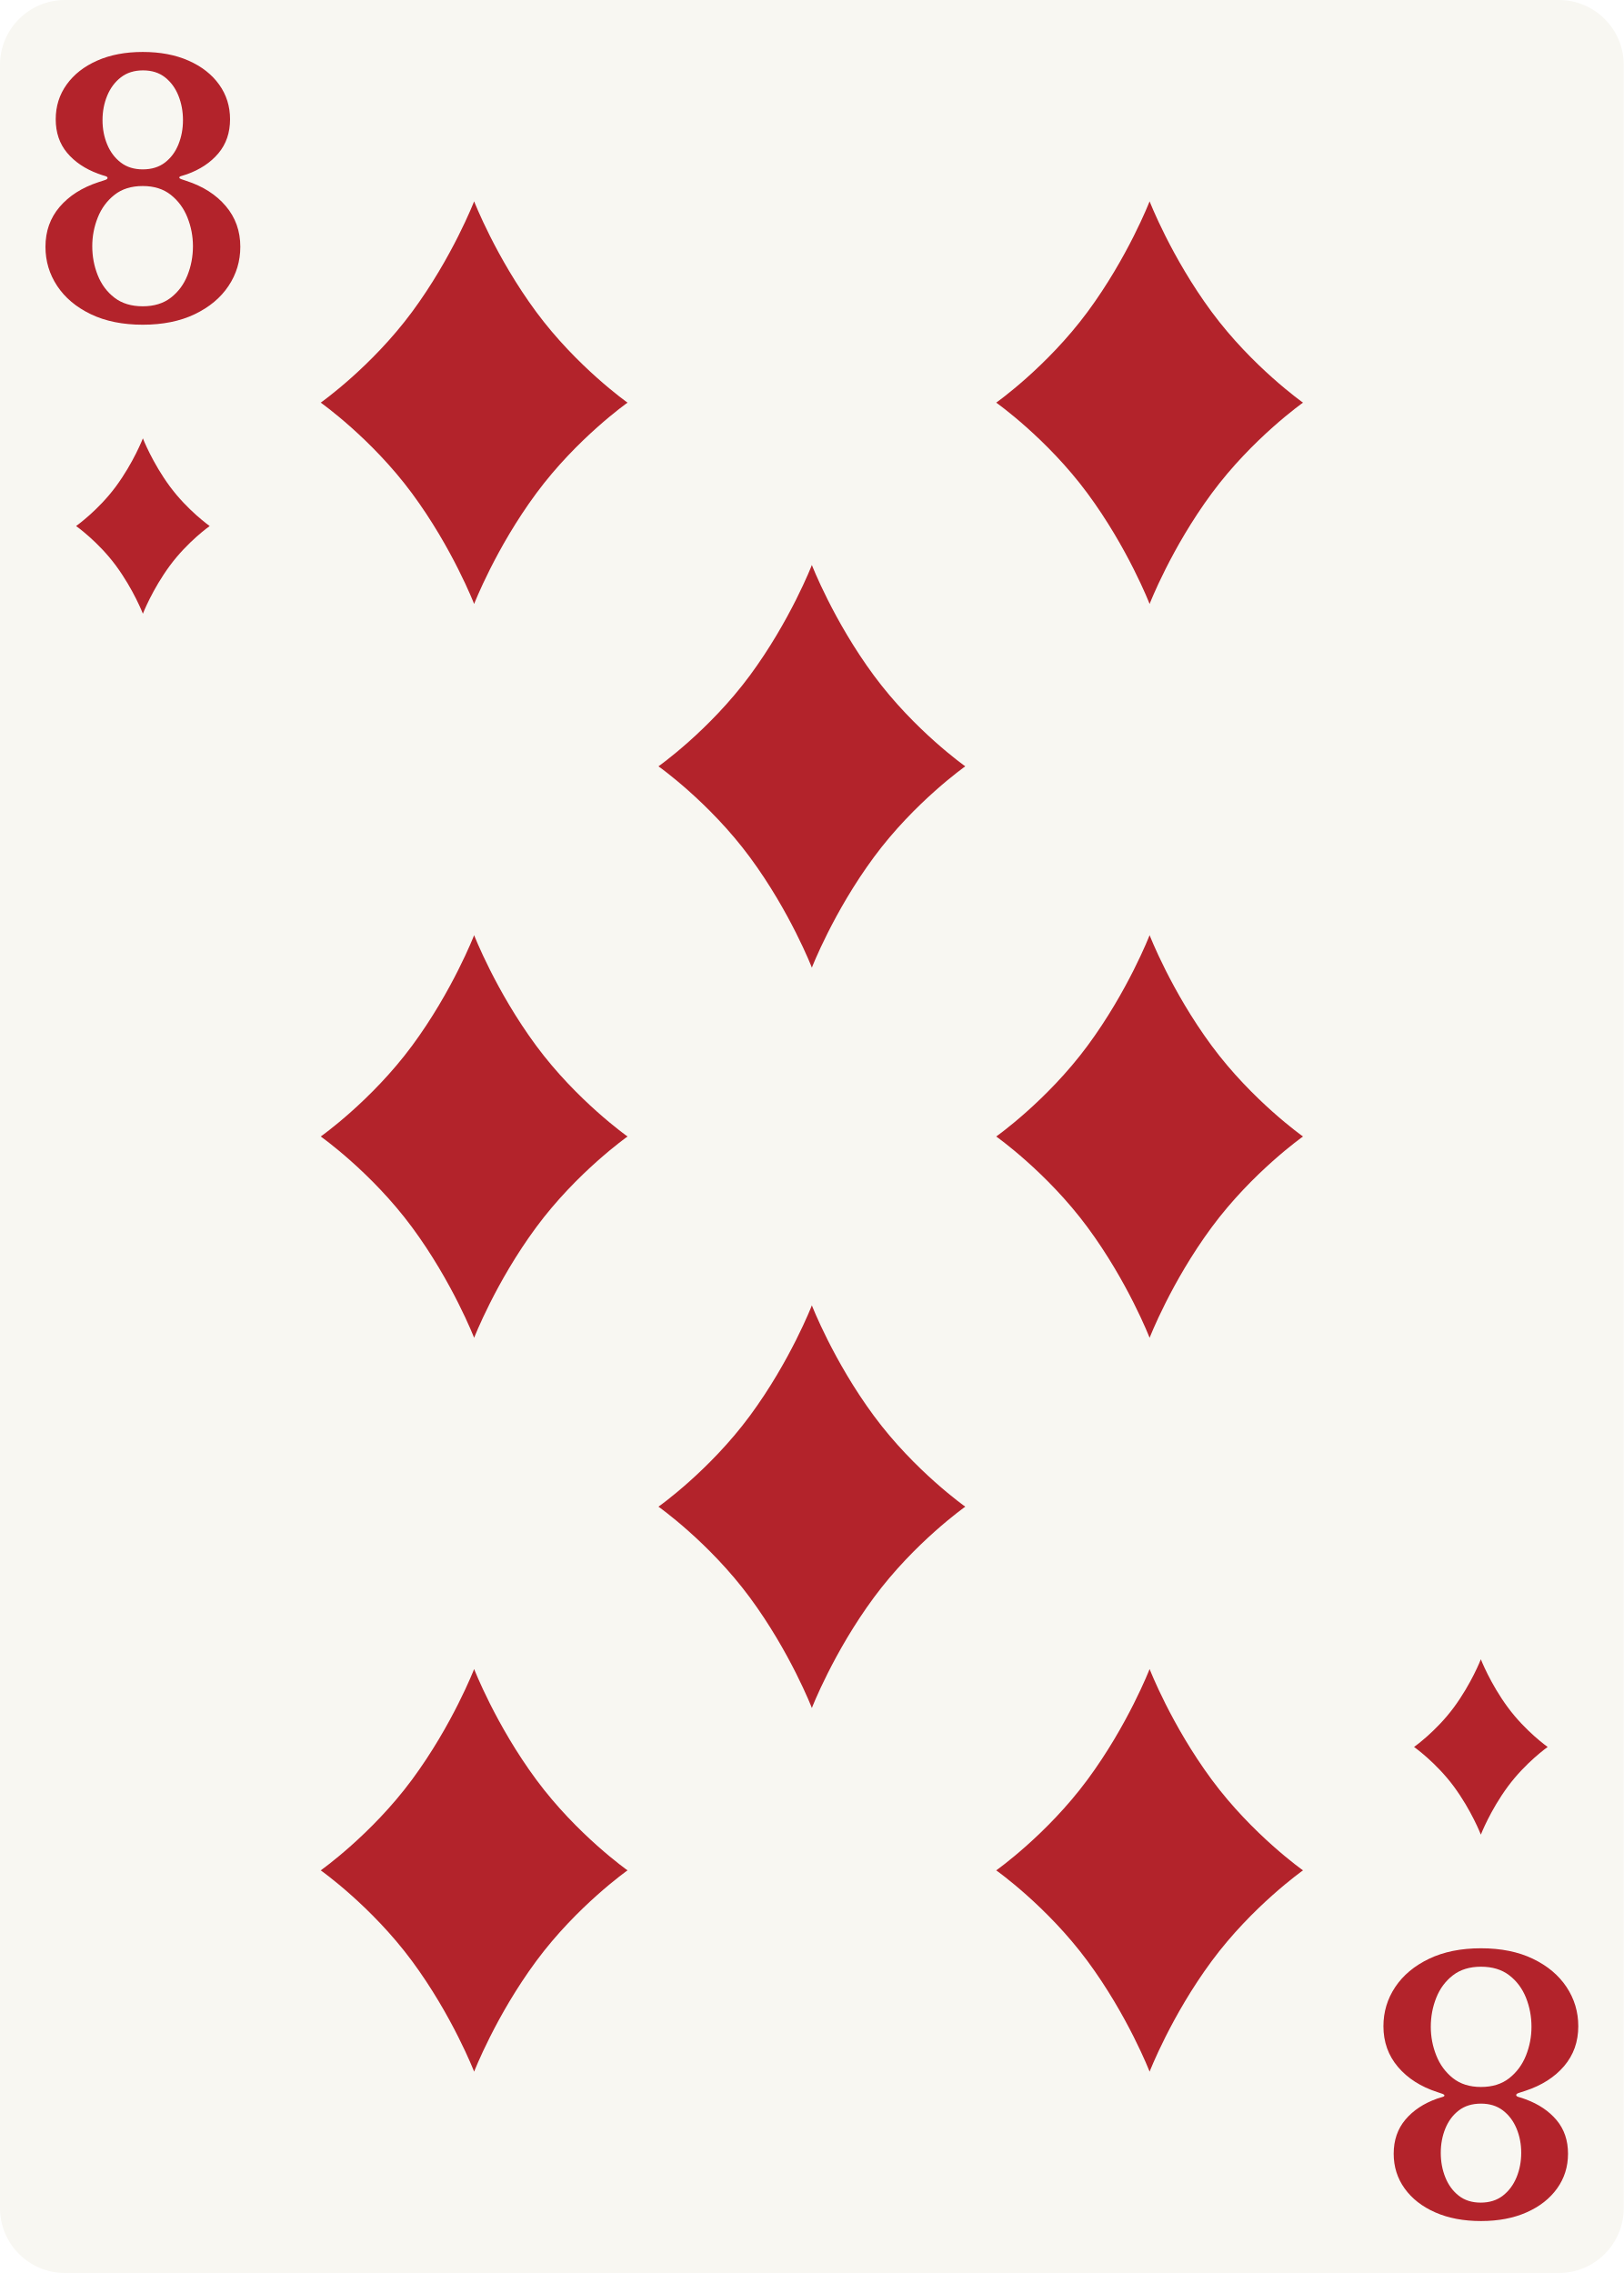
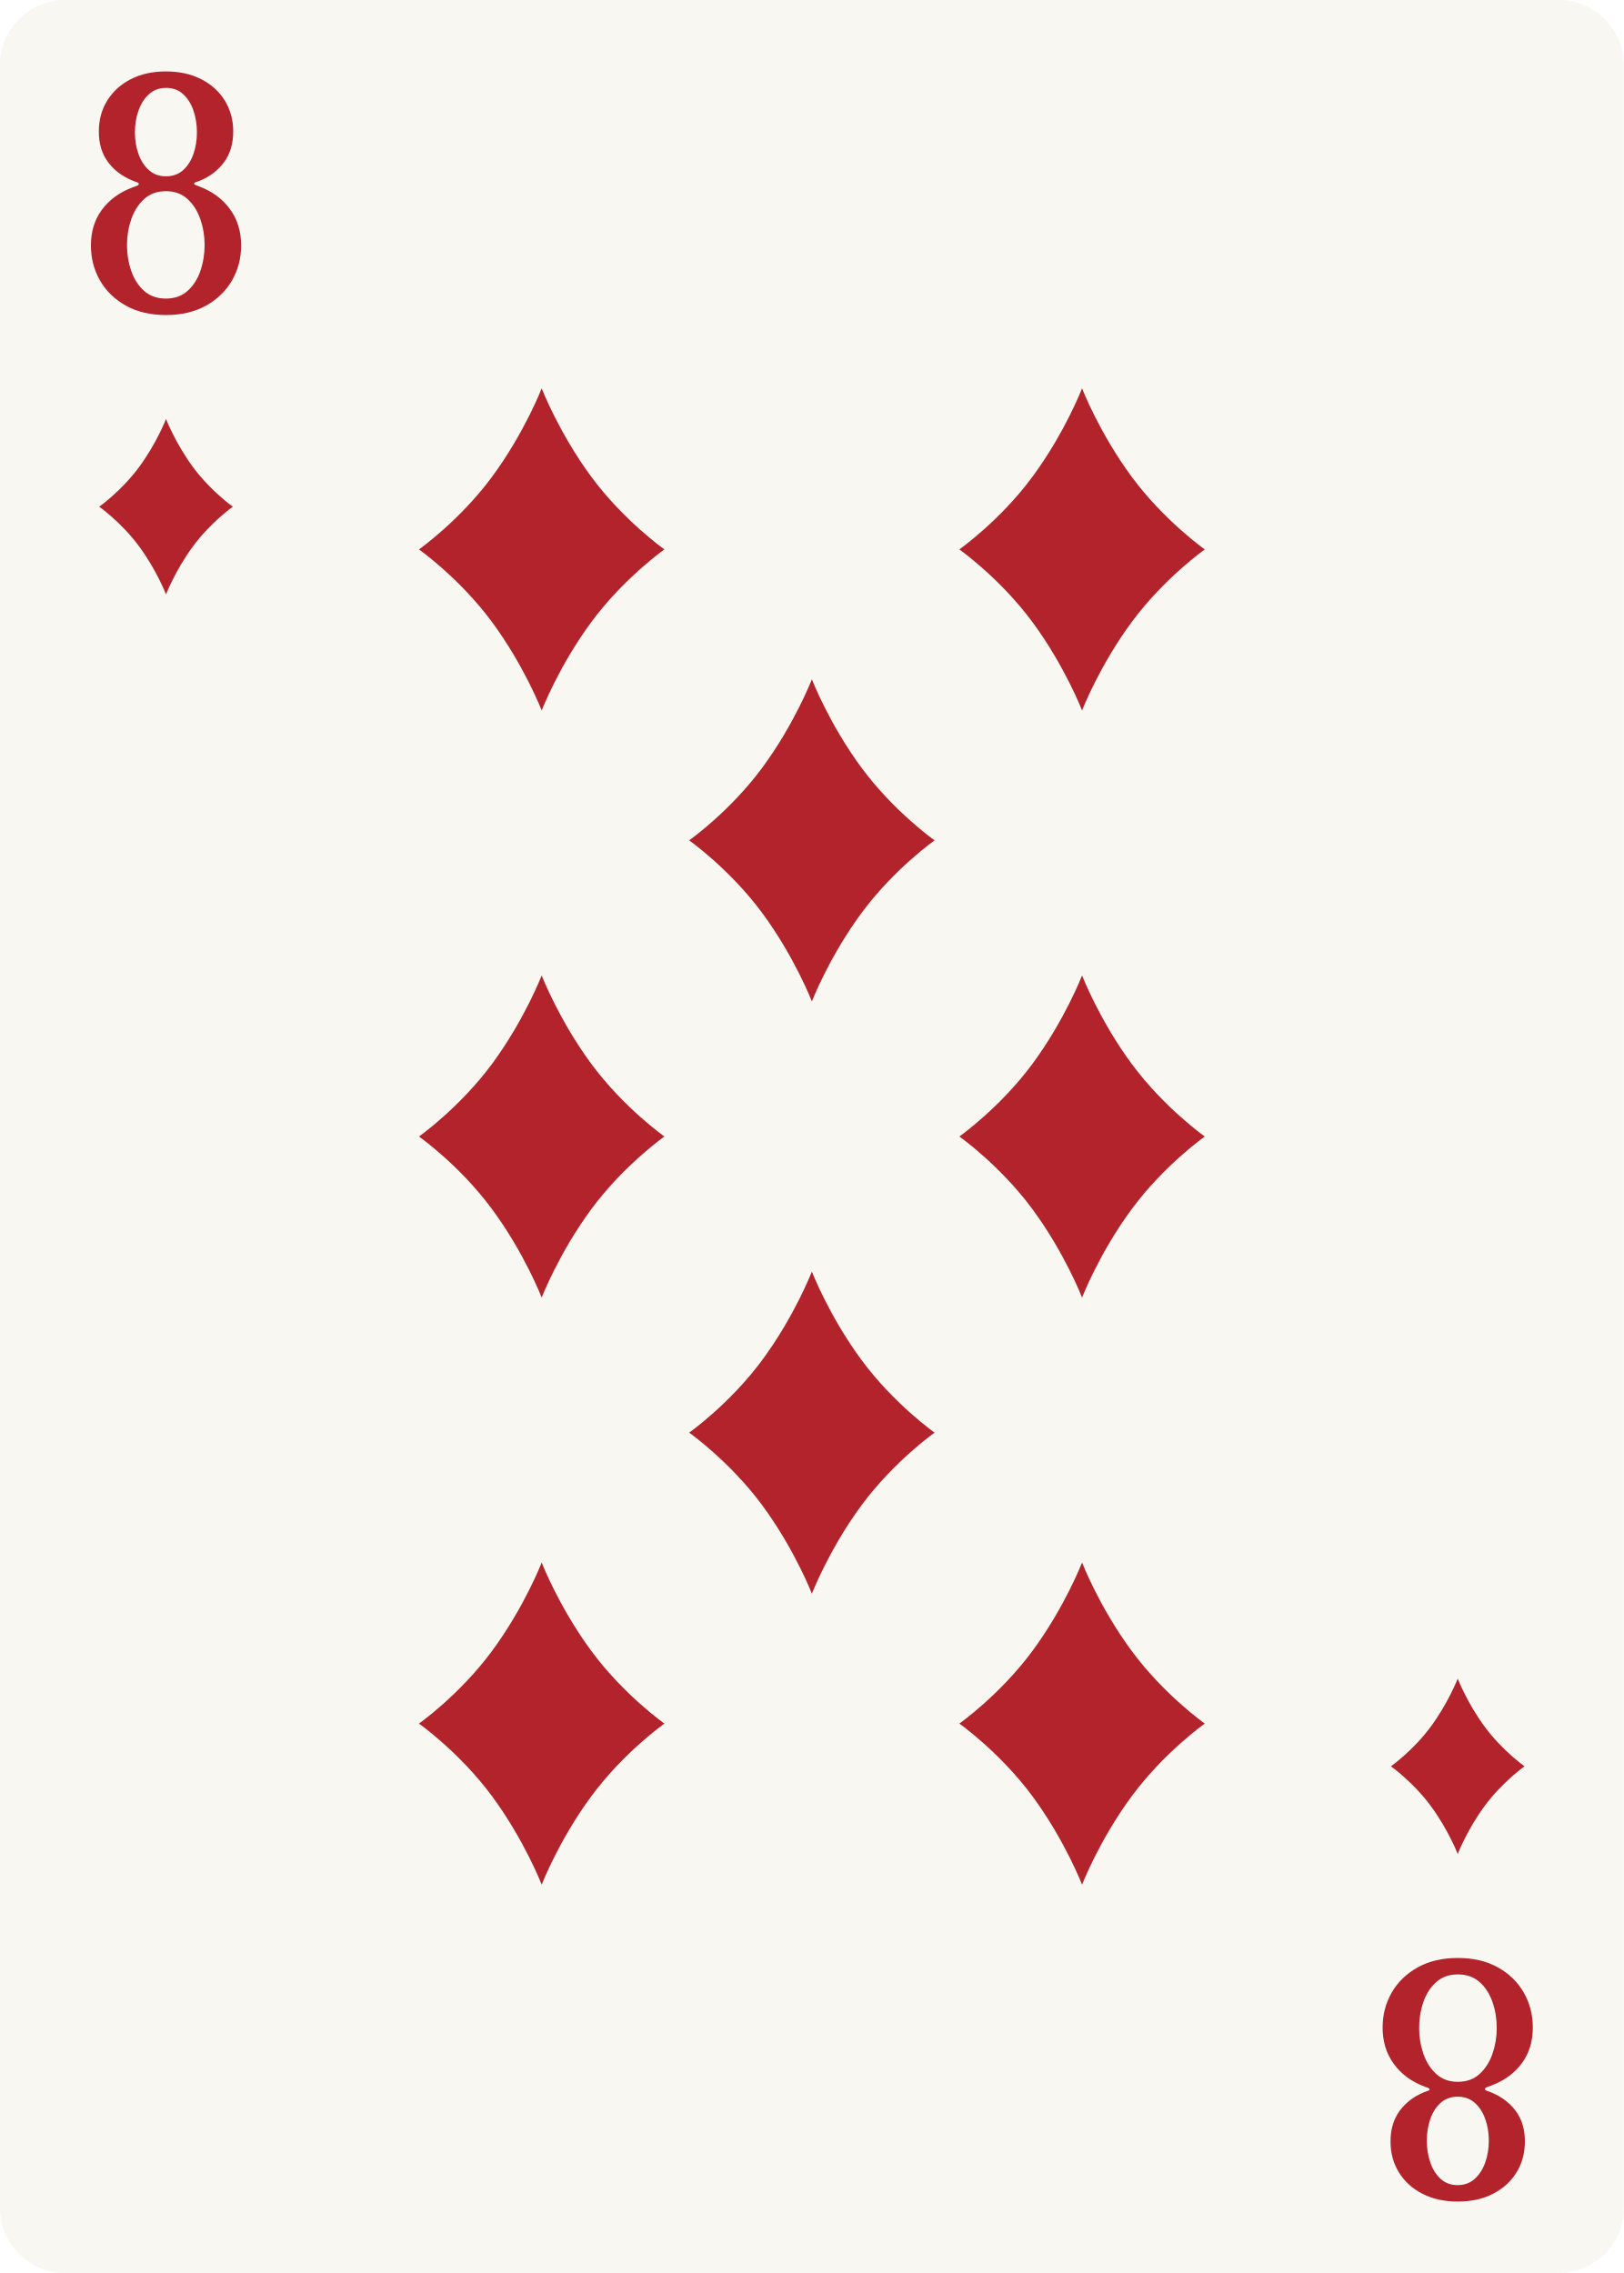
<svg xmlns="http://www.w3.org/2000/svg" width="250" height="350" viewBox="0 0 250 350">
  <rect width="250" height="350" rx="10" fill="#f8f7f2" />
  <g fill="#b3232b">
-     <g>
-       <svg x="44.0" y="31.0" width="58" height="62" viewBox="-8 -10.5 16 21">
-         <path d="M 3.243,-4.725 C 1.126,-7.589 0,-10.5 0,-10.5 c 0,0 -1.126,2.911 -3.243,5.775 C -5.361,-1.862 -8,0 -8,0 -8,0 -5.361,1.861 -3.243,4.726 -1.126,7.589 0,10.5 0,10.5 0,10.5 1.126,7.589 3.243,4.726 5.361,1.861 8,0 8,0 8,0 5.361,-1.862 3.243,-4.725 z" />
-       </svg>
+     <g transform="translate(125 175) scale(.8) translate(-125 -175)">
+       <g>
+         <svg x="44.0" y="31.0" width="58" height="62" viewBox="-8 -10.5 16 21">
+           <path d="M 3.243,-4.725 C 1.126,-7.589 0,-10.5 0,-10.5 c 0,0 -1.126,2.911 -3.243,5.775 C -5.361,-1.862 -8,0 -8,0 -8,0 -5.361,1.861 -3.243,4.726 -1.126,7.589 0,10.5 0,10.5 0,10.5 1.126,7.589 3.243,4.726 5.361,1.861 8,0 8,0 8,0 5.361,-1.862 3.243,-4.725 z" />
+         </svg>
+       </g>
+       <g>
+         <svg x="44.0" y="144.0" width="58" height="62" viewBox="-8 -10.5 16 21">
+           <path d="M 3.243,-4.725 C 1.126,-7.589 0,-10.5 0,-10.5 c 0,0 -1.126,2.911 -3.243,5.775 C -5.361,-1.862 -8,0 -8,0 -8,0 -5.361,1.861 -3.243,4.726 -1.126,7.589 0,10.5 0,10.5 0,10.5 1.126,7.589 3.243,4.726 5.361,1.861 8,0 8,0 8,0 5.361,-1.862 3.243,-4.725 z" />
+         </svg>
+       </g>
+       <g transform="rotate(180 73 288)">
+         <svg x="44.0" y="257.0" width="58" height="62" viewBox="-8 -10.5 16 21">
+           <path d="M 3.243,-4.725 C 1.126,-7.589 0,-10.5 0,-10.5 c 0,0 -1.126,2.911 -3.243,5.775 C -5.361,-1.862 -8,0 -8,0 -8,0 -5.361,1.861 -3.243,4.726 -1.126,7.589 0,10.5 0,10.5 0,10.5 1.126,7.589 3.243,4.726 5.361,1.861 8,0 8,0 8,0 5.361,-1.862 3.243,-4.725 z" />
+         </svg>
+       </g>
+       <g>
+         <svg x="148.0" y="31.0" width="58" height="62" viewBox="-8 -10.5 16 21">
+           <path d="M 3.243,-4.725 C 1.126,-7.589 0,-10.5 0,-10.5 c 0,0 -1.126,2.911 -3.243,5.775 C -5.361,-1.862 -8,0 -8,0 -8,0 -5.361,1.861 -3.243,4.726 -1.126,7.589 0,10.5 0,10.5 0,10.5 1.126,7.589 3.243,4.726 5.361,1.861 8,0 8,0 8,0 5.361,-1.862 3.243,-4.725 z" />
+         </svg>
+       </g>
+       <g>
+         <svg x="148.0" y="144.0" width="58" height="62" viewBox="-8 -10.5 16 21">
+           <path d="M 3.243,-4.725 C 1.126,-7.589 0,-10.5 0,-10.5 c 0,0 -1.126,2.911 -3.243,5.775 C -5.361,-1.862 -8,0 -8,0 -8,0 -5.361,1.861 -3.243,4.726 -1.126,7.589 0,10.5 0,10.5 0,10.5 1.126,7.589 3.243,4.726 5.361,1.861 8,0 8,0 8,0 5.361,-1.862 3.243,-4.725 z" />
+         </svg>
+       </g>
+       <g transform="rotate(180 177 288)">
+         <svg x="148.0" y="257.0" width="58" height="62" viewBox="-8 -10.5 16 21">
+           <path d="M 3.243,-4.725 C 1.126,-7.589 0,-10.5 0,-10.5 c 0,0 -1.126,2.911 -3.243,5.775 C -5.361,-1.862 -8,0 -8,0 -8,0 -5.361,1.861 -3.243,4.726 -1.126,7.589 0,10.5 0,10.5 0,10.5 1.126,7.589 3.243,4.726 5.361,1.861 8,0 8,0 8,0 5.361,-1.862 3.243,-4.725 z" />
+         </svg>
+       </g>
+       <g>
+         <svg x="96.0" y="87.0" width="58" height="62" viewBox="-8 -10.5 16 21">
+           <path d="M 3.243,-4.725 C 1.126,-7.589 0,-10.5 0,-10.5 c 0,0 -1.126,2.911 -3.243,5.775 C -5.361,-1.862 -8,0 -8,0 -8,0 -5.361,1.861 -3.243,4.726 -1.126,7.589 0,10.5 0,10.5 0,10.5 1.126,7.589 3.243,4.726 5.361,1.861 8,0 8,0 8,0 5.361,-1.862 3.243,-4.725 z" />
+         </svg>
+       </g>
+       <g transform="rotate(180 125 232)">
+         <svg x="96.0" y="201.0" width="58" height="62" viewBox="-8 -10.5 16 21">
+           <path d="M 3.243,-4.725 C 1.126,-7.589 0,-10.5 0,-10.5 c 0,0 -1.126,2.911 -3.243,5.775 C -5.361,-1.862 -8,0 -8,0 -8,0 -5.361,1.861 -3.243,4.726 -1.126,7.589 0,10.5 0,10.5 0,10.5 1.126,7.589 3.243,4.726 5.361,1.861 8,0 8,0 8,0 5.361,-1.862 3.243,-4.725 z" />
+         </svg>
+       </g>
    </g>
-     <g>
-       <svg x="44.0" y="144.0" width="58" height="62" viewBox="-8 -10.5 16 21">
-         <path d="M 3.243,-4.725 C 1.126,-7.589 0,-10.5 0,-10.5 c 0,0 -1.126,2.911 -3.243,5.775 C -5.361,-1.862 -8,0 -8,0 -8,0 -5.361,1.861 -3.243,4.726 -1.126,7.589 0,10.5 0,10.5 0,10.5 1.126,7.589 3.243,4.726 5.361,1.861 8,0 8,0 8,0 5.361,-1.862 3.243,-4.725 z" />
-       </svg>
-     </g>
-     <g transform="rotate(180 73 288)">
-       <svg x="44.0" y="257.0" width="58" height="62" viewBox="-8 -10.5 16 21">
-         <path d="M 3.243,-4.725 C 1.126,-7.589 0,-10.5 0,-10.5 c 0,0 -1.126,2.911 -3.243,5.775 C -5.361,-1.862 -8,0 -8,0 -8,0 -5.361,1.861 -3.243,4.726 -1.126,7.589 0,10.5 0,10.5 0,10.5 1.126,7.589 3.243,4.726 5.361,1.861 8,0 8,0 8,0 5.361,-1.862 3.243,-4.725 z" />
-       </svg>
-     </g>
-     <g>
-       <svg x="148.0" y="31.0" width="58" height="62" viewBox="-8 -10.5 16 21">
-         <path d="M 3.243,-4.725 C 1.126,-7.589 0,-10.5 0,-10.5 c 0,0 -1.126,2.911 -3.243,5.775 C -5.361,-1.862 -8,0 -8,0 -8,0 -5.361,1.861 -3.243,4.726 -1.126,7.589 0,10.5 0,10.5 0,10.5 1.126,7.589 3.243,4.726 5.361,1.861 8,0 8,0 8,0 5.361,-1.862 3.243,-4.725 z" />
-       </svg>
-     </g>
-     <g>
-       <svg x="148.0" y="144.0" width="58" height="62" viewBox="-8 -10.5 16 21">
-         <path d="M 3.243,-4.725 C 1.126,-7.589 0,-10.5 0,-10.5 c 0,0 -1.126,2.911 -3.243,5.775 C -5.361,-1.862 -8,0 -8,0 -8,0 -5.361,1.861 -3.243,4.726 -1.126,7.589 0,10.5 0,10.5 0,10.5 1.126,7.589 3.243,4.726 5.361,1.861 8,0 8,0 8,0 5.361,-1.862 3.243,-4.725 z" />
-       </svg>
-     </g>
-     <g transform="rotate(180 177 288)">
-       <svg x="148.0" y="257.0" width="58" height="62" viewBox="-8 -10.5 16 21">
-         <path d="M 3.243,-4.725 C 1.126,-7.589 0,-10.5 0,-10.5 c 0,0 -1.126,2.911 -3.243,5.775 C -5.361,-1.862 -8,0 -8,0 -8,0 -5.361,1.861 -3.243,4.726 -1.126,7.589 0,10.5 0,10.5 0,10.5 1.126,7.589 3.243,4.726 5.361,1.861 8,0 8,0 8,0 5.361,-1.862 3.243,-4.725 z" />
-       </svg>
-     </g>
-     <g>
-       <svg x="96.0" y="87.0" width="58" height="62" viewBox="-8 -10.5 16 21">
-         <path d="M 3.243,-4.725 C 1.126,-7.589 0,-10.5 0,-10.5 c 0,0 -1.126,2.911 -3.243,5.775 C -5.361,-1.862 -8,0 -8,0 -8,0 -5.361,1.861 -3.243,4.726 -1.126,7.589 0,10.5 0,10.5 0,10.5 1.126,7.589 3.243,4.726 5.361,1.861 8,0 8,0 8,0 5.361,-1.862 3.243,-4.725 z" />
-       </svg>
-     </g>
-     <g transform="rotate(180 125 232)">
-       <svg x="96.0" y="201.0" width="58" height="62" viewBox="-8 -10.5 16 21">
-         <path d="M 3.243,-4.725 C 1.126,-7.589 0,-10.5 0,-10.5 c 0,0 -1.126,2.911 -3.243,5.775 C -5.361,-1.862 -8,0 -8,0 -8,0 -5.361,1.861 -3.243,4.726 -1.126,7.589 0,10.5 0,10.5 0,10.5 1.126,7.589 3.243,4.726 5.361,1.861 8,0 8,0 8,0 5.361,-1.862 3.243,-4.725 z" />
-       </svg>
-     </g>
-     <g data-card-value="Besley" transform="translate(4.743839 49.45455) scale(0.03159886 -0.02727273)">
+     <g data-card-value="Besley" transform="translate(12.26092 48.02234) scale(0.0243568 -0.0243568)">
      <path d="M299.401 423.36Q299.401 507.36 326.211 585.27Q353.021 663.18 407.511 713.09Q462.001 763 545.401 763Q628.1 763 682.31 713.09Q736.52 663.18 763.26 585.27Q790.0 507.36 790.0 423.36Q790.0 336.56 763.26 258.93Q736.52 181.3 682.31 132.65Q628.1 84.001 545.401 84.001Q462.001 84.001 407.511 132.65Q353.021 181.3 326.211 258.93Q299.401 336.56 299.401 423.36ZM121.4 1140.0Q121.4 1027.3 176.96 950.44Q232.52 873.58 327.5 832.86Q348.82 823.7 361.39 819.91Q373.96 816.12 373.96 808.56Q373.96 801.0 358.94 795.85Q343.92 790.7 329.64 784.84Q209.66 739.12 140.53 645.34Q71.4 551.56 71.4 420.0Q71.4 298.6 128.59 198.74Q185.78 98.88 292.29 39.44Q398.8 -20.0 545.401 -20.0Q692.001 -20.0 798.861 39.44Q905.721 98.88 963.261 198.74Q1020.801 298.6 1020.801 420.0Q1020.801 553.16 949.941 649.89Q879.081 746.62 757.921 792.04Q740.221 798.46 731.891 802.31Q723.561 806.16 723.561 810.86Q723.561 816.7 733.611 819.62Q743.661 822.54 759.781 829.1Q856.941 869.24 913.871 947.54Q970.801 1025.84 970.801 1140.0Q970.801 1250.0 917.541 1336.0Q864.281 1422.0 768.491 1471.0Q672.701 1520.0 545.401 1520.0Q418.8 1520.0 323.29 1471.0Q227.78 1422.0 174.59 1336.0Q121.4 1250.0 121.4 1140.0ZM349.401 1135.1Q349.401 1209.1 372.281 1273.29Q395.161 1337.48 438.931 1376.739Q482.701 1415.999 546.801 1415.999Q610.901 1415.999 653.97 1376.739Q697.04 1337.48 719.22 1273.29Q741.4 1209.1 741.4 1135.1Q741.4 1061.1 719.15 997.61Q696.9 934.12 653.55 895.56Q610.2 857 545.401 857Q482.001 857 438.511 895.56Q395.021 934.12 372.211 997.61Q349.401 1061.1 349.401 1135.1Z" />
    </g>
    <g>
-       <svg x="9.5" y="67.5" width="25" height="27" viewBox="-8 -10.5 16 21">
+       <svg x="13.062" y="64.521" width="25" height="27" viewBox="-8 -10.5 16 21">
        <path d="M 3.243,-4.725 C 1.126,-7.589 0,-10.5 0,-10.5 c 0,0 -1.126,2.911 -3.243,5.775 C -5.361,-1.862 -8,0 -8,0 -8,0 -5.361,1.861 -3.243,4.726 -1.126,7.589 0,10.5 0,10.5 0,10.5 1.126,7.589 3.243,4.726 5.361,1.861 8,0 8,0 8,0 5.361,-1.862 3.243,-4.725 z" />
      </svg>
    </g>
    <g transform="rotate(180 125 175)">
-       <g data-card-value="Besley" transform="translate(4.743839 49.45455) scale(0.03159886 -0.02727273)">
+       <g data-card-value="Besley" transform="translate(12.26092 48.02234) scale(0.0243568 -0.0243568)">
        <path d="M299.401 423.36Q299.401 507.36 326.211 585.27Q353.021 663.18 407.511 713.09Q462.001 763 545.401 763Q628.1 763 682.31 713.09Q736.52 663.18 763.26 585.27Q790.0 507.36 790.0 423.36Q790.0 336.56 763.26 258.93Q736.52 181.3 682.31 132.65Q628.1 84.001 545.401 84.001Q462.001 84.001 407.511 132.65Q353.021 181.3 326.211 258.93Q299.401 336.56 299.401 423.36ZM121.4 1140.0Q121.4 1027.3 176.96 950.44Q232.52 873.58 327.5 832.86Q348.82 823.7 361.39 819.91Q373.96 816.12 373.96 808.56Q373.96 801.0 358.94 795.85Q343.92 790.7 329.64 784.84Q209.66 739.12 140.53 645.34Q71.4 551.56 71.4 420.0Q71.4 298.6 128.59 198.74Q185.78 98.88 292.29 39.44Q398.8 -20.0 545.401 -20.0Q692.001 -20.0 798.861 39.44Q905.721 98.88 963.261 198.74Q1020.801 298.6 1020.801 420.0Q1020.801 553.16 949.941 649.89Q879.081 746.62 757.921 792.04Q740.221 798.46 731.891 802.31Q723.561 806.16 723.561 810.86Q723.561 816.7 733.611 819.62Q743.661 822.54 759.781 829.1Q856.941 869.24 913.871 947.54Q970.801 1025.84 970.801 1140.0Q970.801 1250.0 917.541 1336.0Q864.281 1422.0 768.491 1471.0Q672.701 1520.0 545.401 1520.0Q418.8 1520.0 323.29 1471.0Q227.78 1422.0 174.59 1336.0Q121.4 1250.0 121.4 1140.0ZM349.401 1135.1Q349.401 1209.1 372.281 1273.29Q395.161 1337.48 438.931 1376.739Q482.701 1415.999 546.801 1415.999Q610.901 1415.999 653.97 1376.739Q697.04 1337.48 719.22 1273.29Q741.4 1209.1 741.4 1135.1Q741.4 1061.1 719.15 997.61Q696.9 934.12 653.55 895.56Q610.2 857 545.401 857Q482.001 857 438.511 895.56Q395.021 934.12 372.211 997.61Q349.401 1061.1 349.401 1135.1Z" />
      </g>
      <g>
-         <svg x="9.5" y="67.5" width="25" height="27" viewBox="-8 -10.5 16 21">
+         <svg x="13.062" y="64.521" width="25" height="27" viewBox="-8 -10.5 16 21">
          <path d="M 3.243,-4.725 C 1.126,-7.589 0,-10.5 0,-10.5 c 0,0 -1.126,2.911 -3.243,5.775 C -5.361,-1.862 -8,0 -8,0 -8,0 -5.361,1.861 -3.243,4.726 -1.126,7.589 0,10.5 0,10.5 0,10.5 1.126,7.589 3.243,4.726 5.361,1.861 8,0 8,0 8,0 5.361,-1.862 3.243,-4.725 z" />
        </svg>
      </g>
    </g>
  </g>
</svg>
